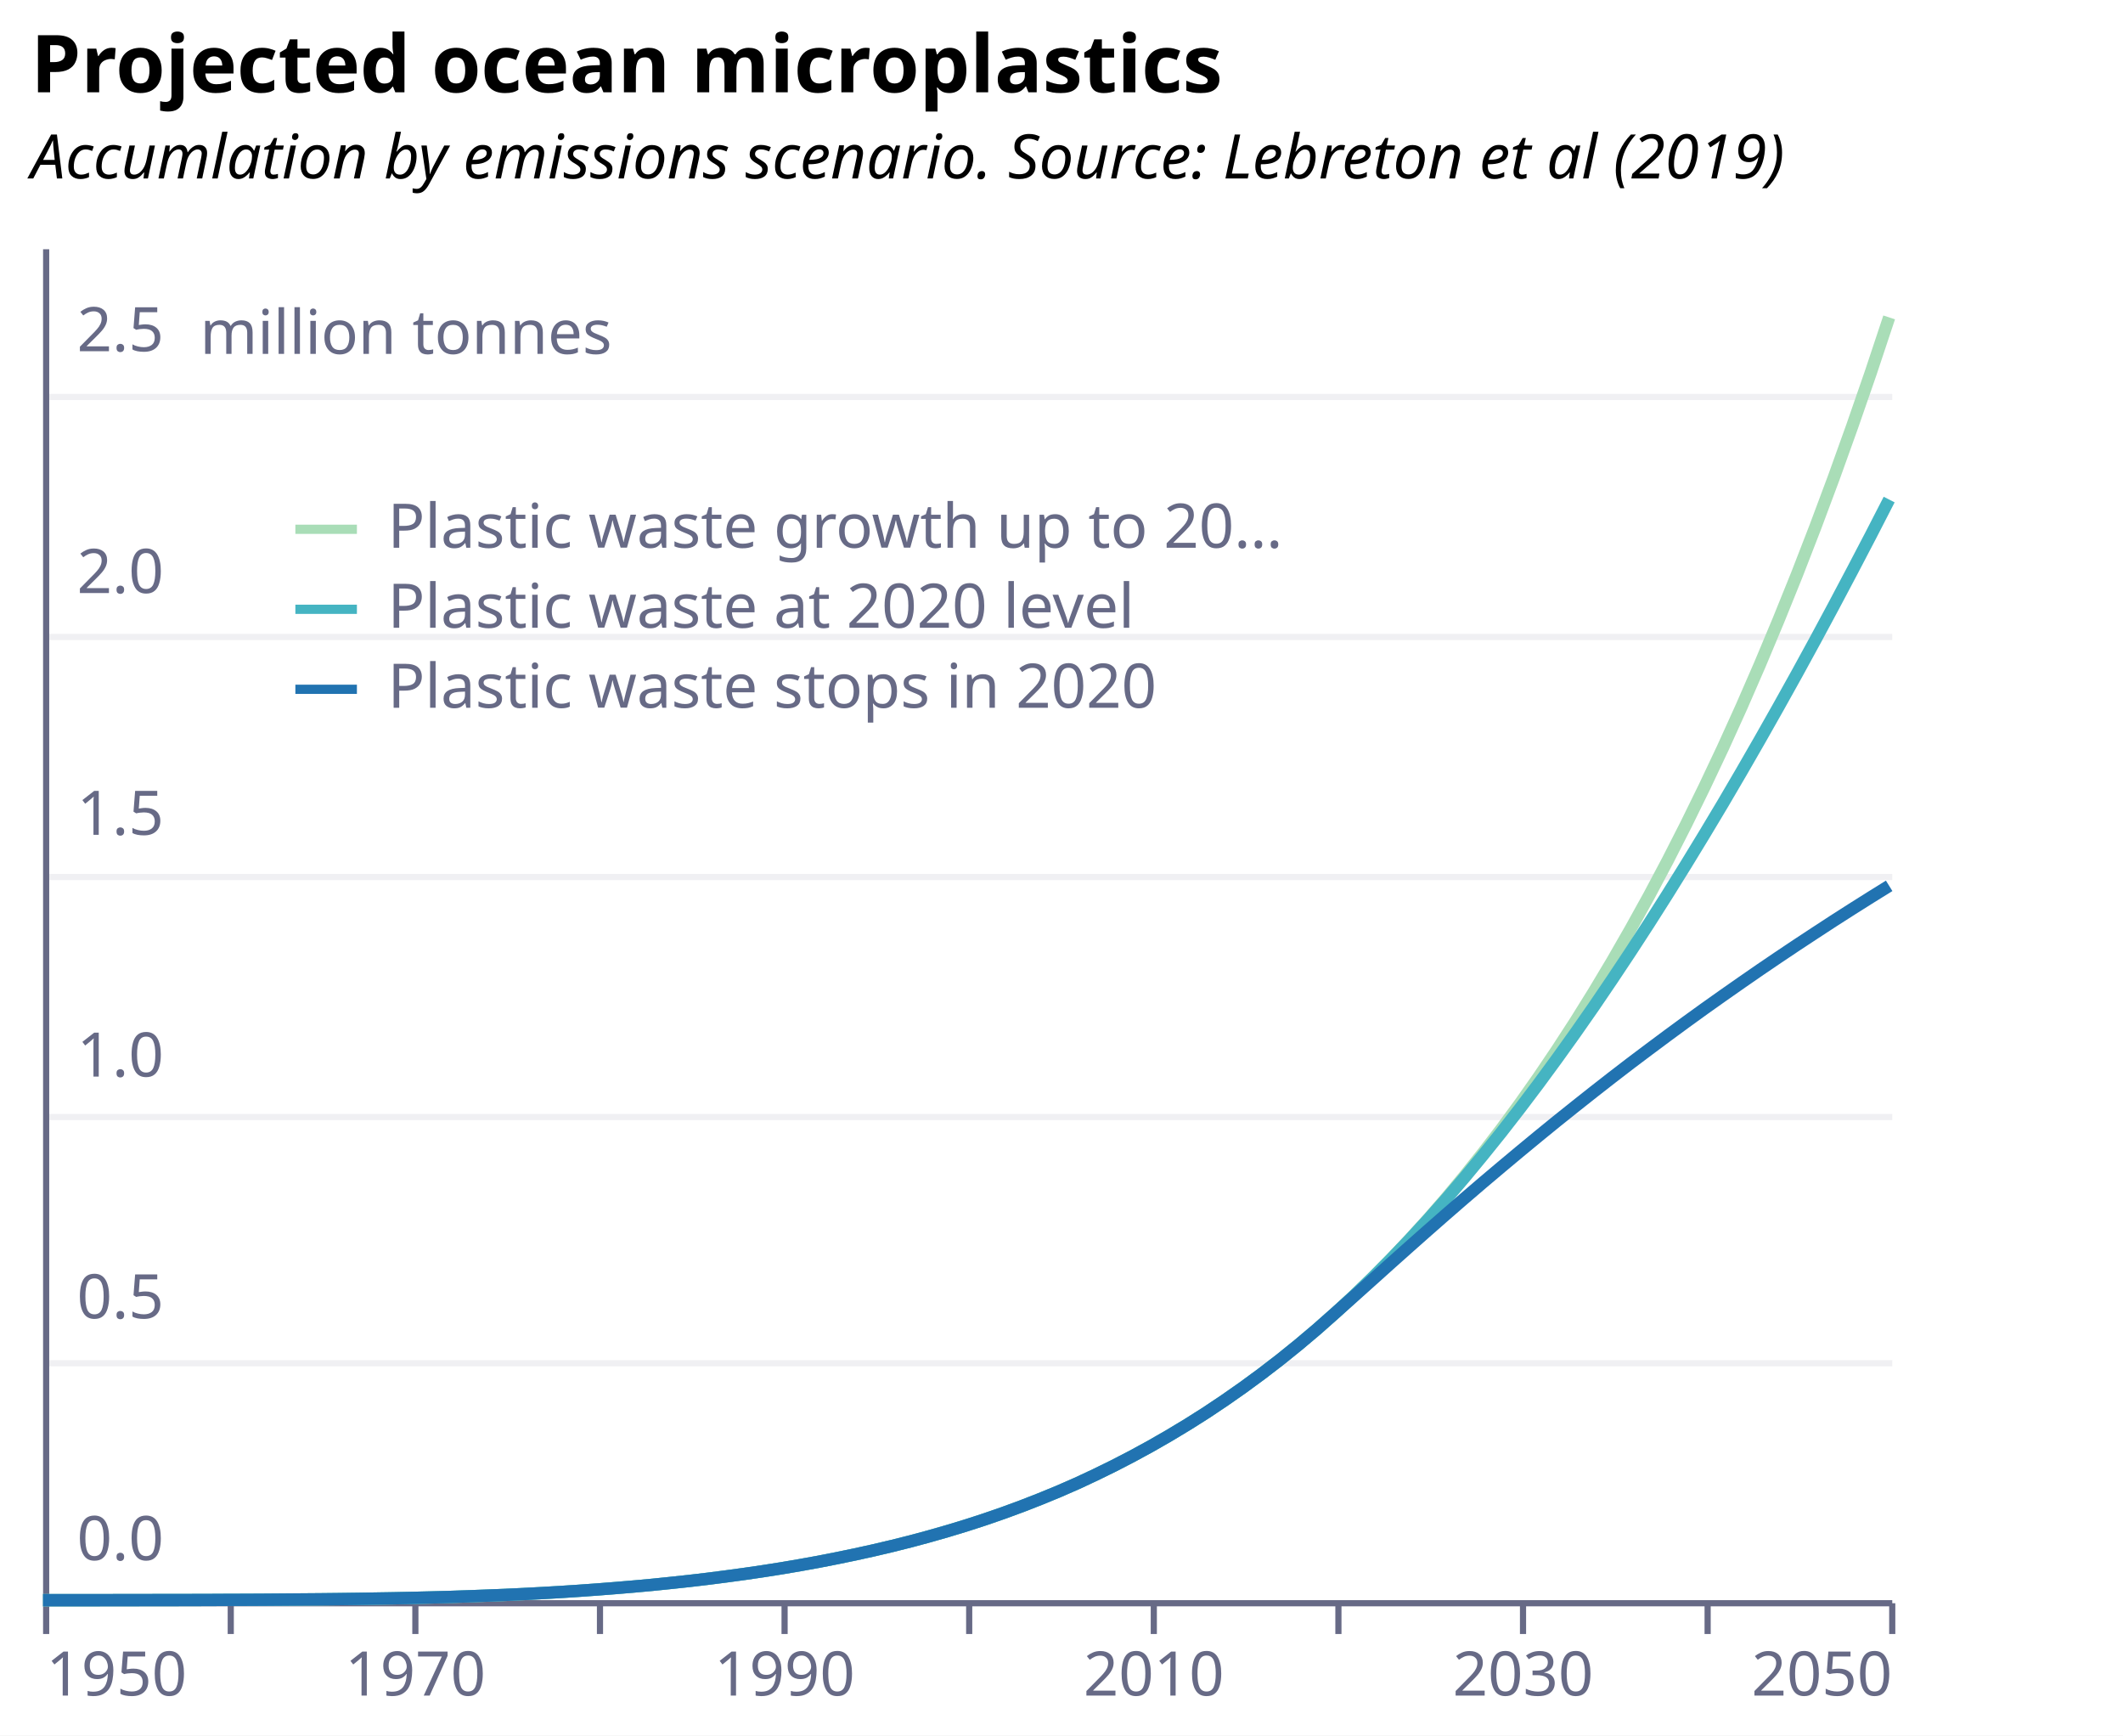
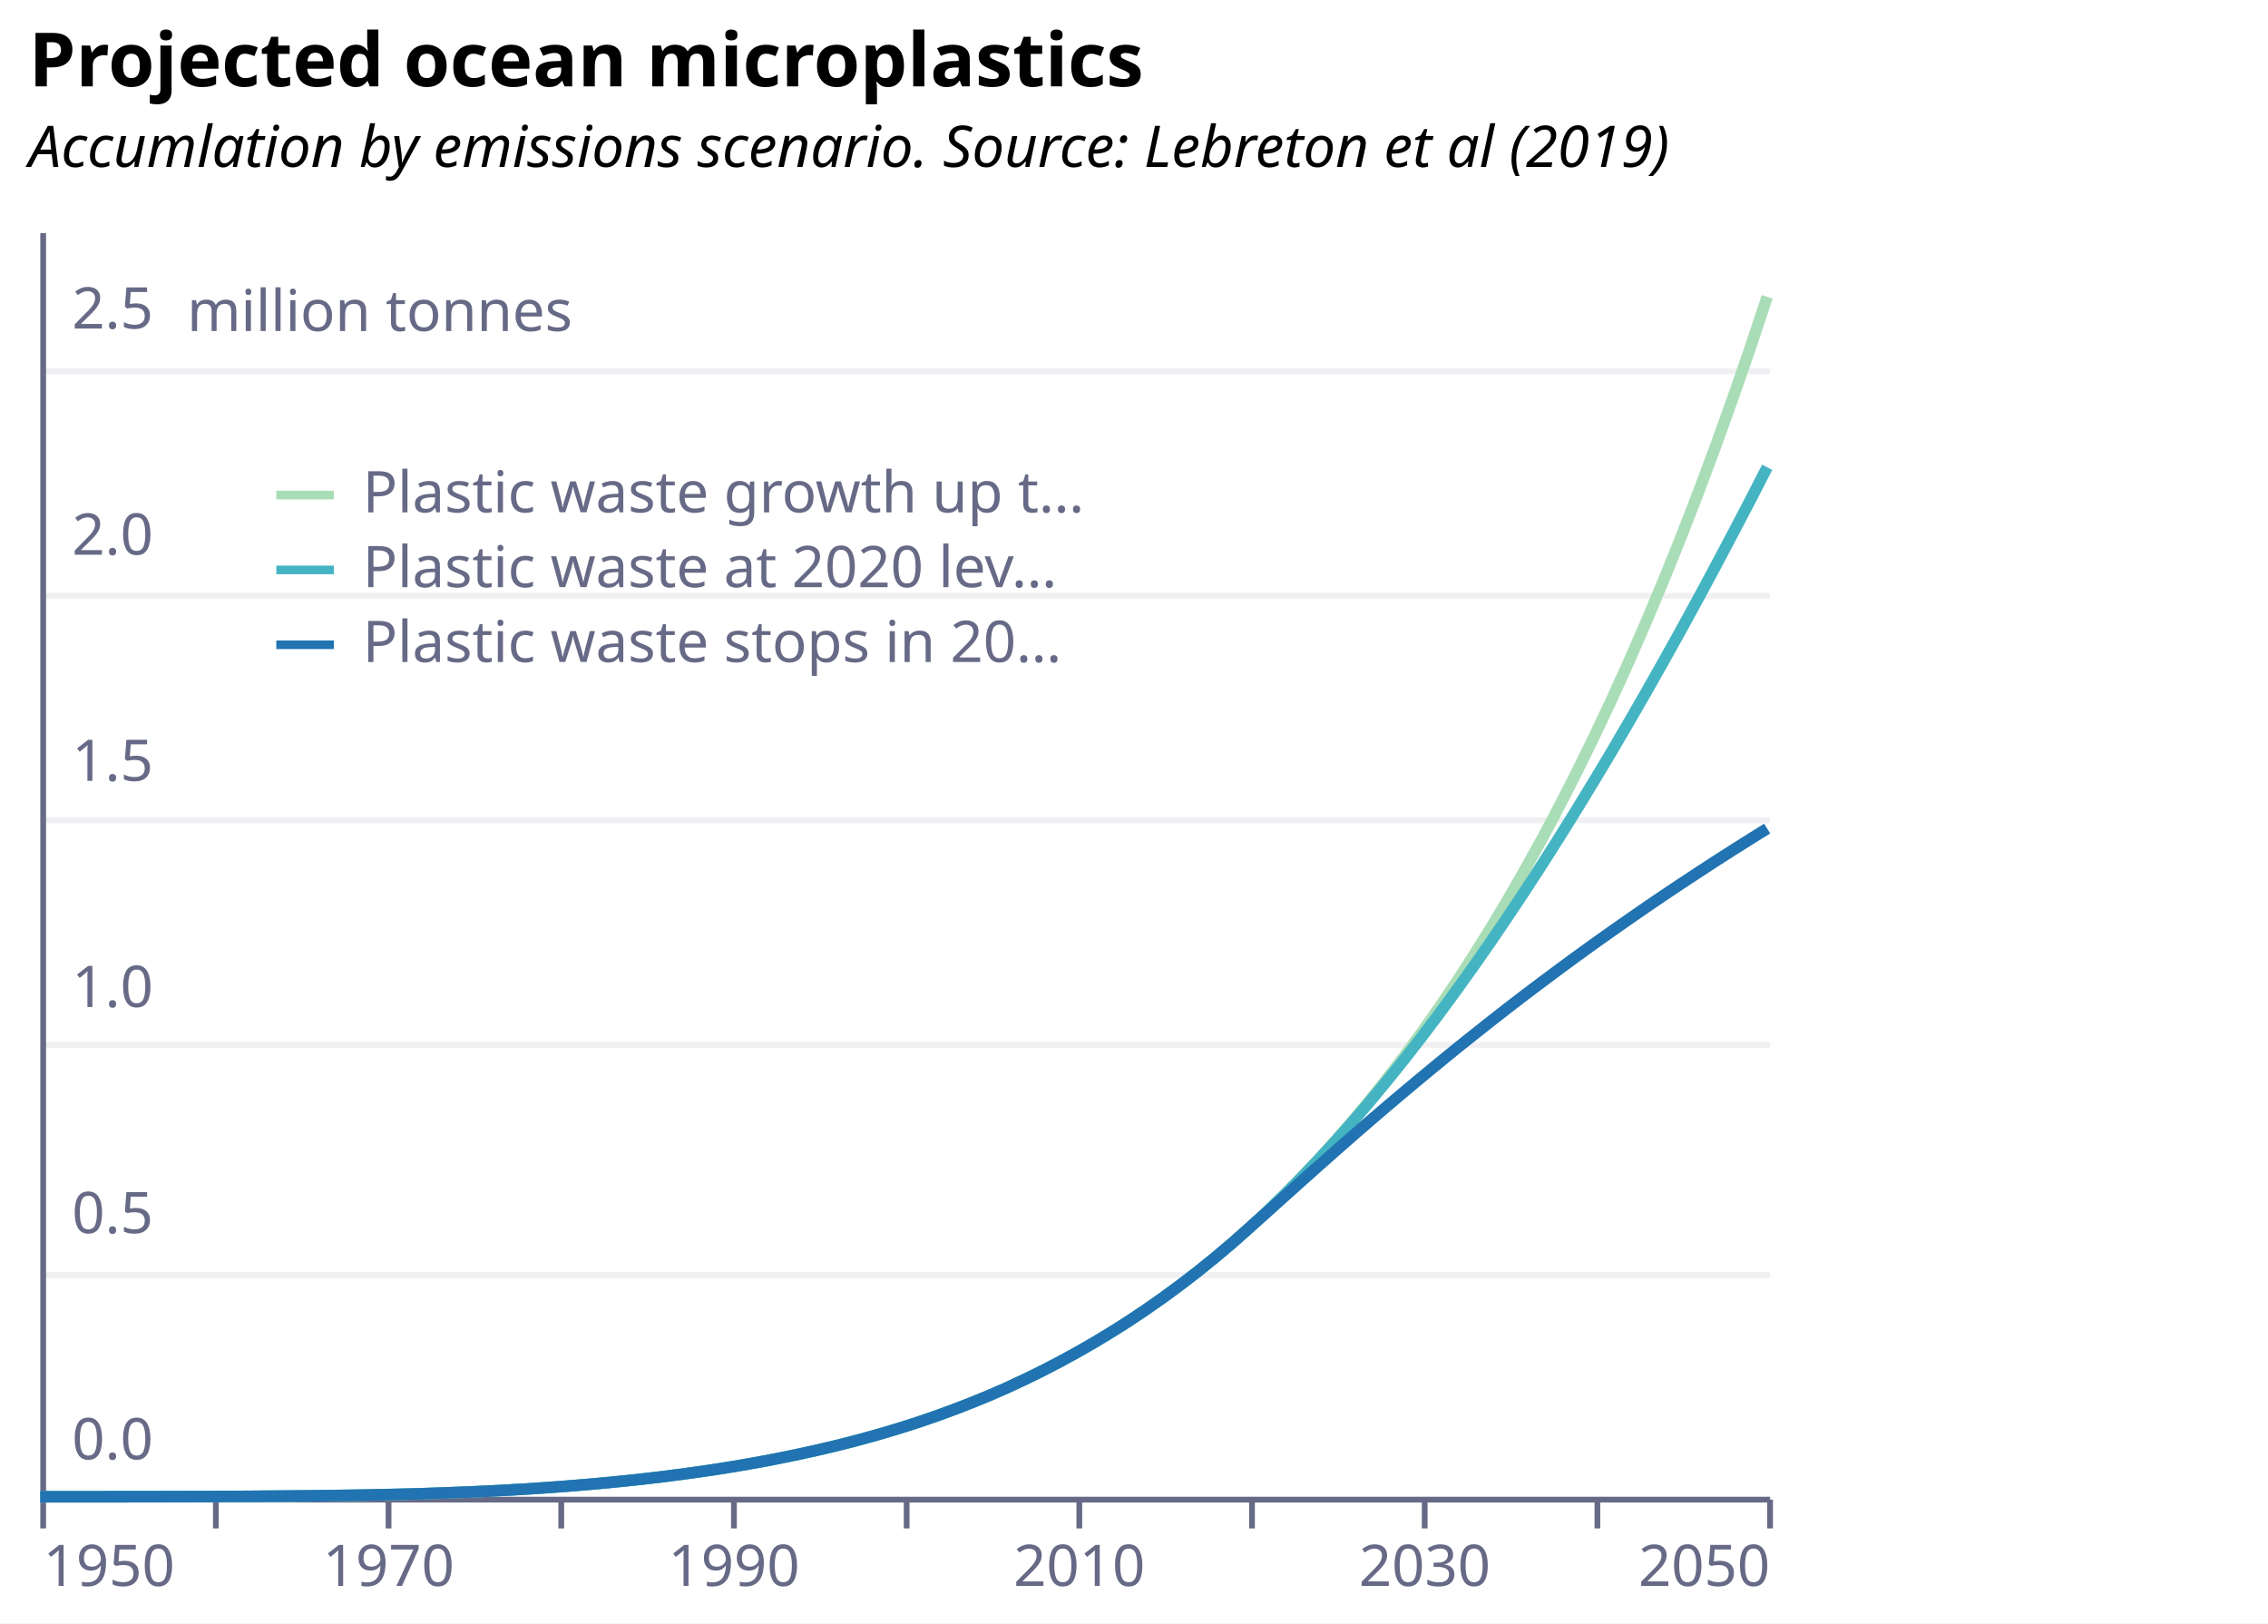
- <svg xmlns="http://www.w3.org/2000/svg" version="1.1" class="marks" width="345" height="282" viewBox="0 0 345 282">
-   <rect width="345" height="282" fill="white" />
+ <svg xmlns="http://www.w3.org/2000/svg" version="1.1" class="marks" width="394" height="282" viewBox="0 0 394 282">
+   <rect width="394" height="282" fill="white" />
  <g fill="none" stroke-miterlimit="10" transform="translate(7,40)">
    <g class="mark-group role-frame root" role="graphics-object" aria-roledescription="group mark container">
      <g transform="translate(0,0)">
        <path class="background" aria-hidden="true" d="M0,0h300v220h-300Z" />
        <g>
          <g class="mark-group role-axis" aria-hidden="true">
            <g transform="translate(0.5,0.5)">
              <path class="background" aria-hidden="true" d="M0,0h0v0h0Z" pointer-events="none" />
              <g>
                <g class="mark-rule role-axis-grid" pointer-events="none">
                  <line transform="translate(0,220)" x2="300" y2="0" stroke="#676A86" stroke-opacity="0.1" stroke-width="1" opacity="1" />
                  <line transform="translate(0,181)" x2="300" y2="0" stroke="#676A86" stroke-opacity="0.1" stroke-width="1" opacity="1" />
                  <line transform="translate(0,141)" x2="300" y2="0" stroke="#676A86" stroke-opacity="0.1" stroke-width="1" opacity="1" />
                  <line transform="translate(0,102)" x2="300" y2="0" stroke="#676A86" stroke-opacity="0.1" stroke-width="1" opacity="1" />
                  <line transform="translate(0,63)" x2="300" y2="0" stroke="#676A86" stroke-opacity="0.1" stroke-width="1" opacity="1" />
                  <line transform="translate(0,24)" x2="300" y2="0" stroke="#676A86" stroke-opacity="0.1" stroke-width="1" opacity="1" />
                </g>
              </g>
              <path class="foreground" aria-hidden="true" d="" pointer-events="none" display="none" />
            </g>
          </g>
          <g class="mark-group role-axis" role="graphics-symbol" aria-roledescription="axis" aria-label="X-axis for a time scale with values from Sunday, 01 January 1950, 12:00:00 AM to Saturday, 01 January 2050, 12:00:00 AM">
            <g transform="translate(0.5,220.5)">
              <path class="background" aria-hidden="true" d="M0,0h0v0h0Z" pointer-events="none" />
              <g>
                <g class="mark-rule role-axis-tick" pointer-events="none">
                  <line transform="translate(0,0)" x2="0" y2="5" stroke="#676A86" stroke-width="1" opacity="1" />
                  <line transform="translate(30,0)" x2="0" y2="5" stroke="#676A86" stroke-width="1" opacity="1" />
                  <line transform="translate(60,0)" x2="0" y2="5" stroke="#676A86" stroke-width="1" opacity="1" />
                  <line transform="translate(90,0)" x2="0" y2="5" stroke="#676A86" stroke-width="1" opacity="1" />
                  <line transform="translate(120,0)" x2="0" y2="5" stroke="#676A86" stroke-width="1" opacity="1" />
                  <line transform="translate(150,0)" x2="0" y2="5" stroke="#676A86" stroke-width="1" opacity="1" />
                  <line transform="translate(180,0)" x2="0" y2="5" stroke="#676A86" stroke-width="1" opacity="1" />
                  <line transform="translate(210,0)" x2="0" y2="5" stroke="#676A86" stroke-width="1" opacity="1" />
                  <line transform="translate(240,0)" x2="0" y2="5" stroke="#676A86" stroke-width="1" opacity="1" />
                  <line transform="translate(270,0)" x2="0" y2="5" stroke="#676A86" stroke-width="1" opacity="1" />
                  <line transform="translate(300,0)" x2="0" y2="5" stroke="#676A86" stroke-width="1" opacity="1" />
                </g>
                <g class="mark-text role-axis-label" pointer-events="none">
                  <text text-anchor="start" transform="translate(0,15)" font-family="sans-serif" font-size="10px" fill="#676A86" opacity="1">1950</text>
                  <text text-anchor="middle" transform="translate(29.99589,15)" font-family="sans-serif" font-size="10px" fill="#676A86" opacity="0">1960</text>
-                   <text text-anchor="middle" transform="translate(59.99966,15)" font-family="sans-serif" font-size="10px" fill="#676A86" opacity="1">1970</text>
+                   <text text-anchor="middle" transform="translate(60,15)" font-family="sans-serif" font-size="10px" fill="#676A86" opacity="1">1970</text>
                  <text text-anchor="middle" transform="translate(89.99589,15)" font-family="sans-serif" font-size="10px" fill="#676A86" opacity="0">1980</text>
                  <text text-anchor="middle" transform="translate(120,15)" font-family="sans-serif" font-size="10px" fill="#676A86" opacity="1">1990</text>
                  <text text-anchor="middle" transform="translate(149.9959,15)" font-family="sans-serif" font-size="10px" fill="#676A86" opacity="0">2000</text>
                  <text text-anchor="middle" transform="translate(180,15)" font-family="sans-serif" font-size="10px" fill="#676A86" opacity="1">2010</text>
                  <text text-anchor="middle" transform="translate(209.9959,15)" font-family="sans-serif" font-size="10px" fill="#676A86" opacity="0">2020</text>
                  <text text-anchor="middle" transform="translate(240,15)" font-family="sans-serif" font-size="10px" fill="#676A86" opacity="1">2030</text>
                  <text text-anchor="middle" transform="translate(269.9959,15)" font-family="sans-serif" font-size="10px" fill="#676A86" opacity="0">2040</text>
                  <text text-anchor="end" transform="translate(300,15)" font-family="sans-serif" font-size="10px" fill="#676A86" opacity="1">2050</text>
                </g>
                <g class="mark-rule role-axis-domain" pointer-events="none">
                  <line transform="translate(0,0)" x2="300" y2="0" stroke="#676A86" stroke-width="1" opacity="1" />
                </g>
              </g>
              <path class="foreground" aria-hidden="true" d="" pointer-events="none" display="none" />
            </g>
          </g>
          <g class="mark-group role-axis" role="graphics-symbol" aria-roledescription="axis" aria-label="Y-axis titled 'million tonnes' for a linear scale with values from 0.0 to 2.8">
            <g transform="translate(0.5,0.5)">
              <path class="background" aria-hidden="true" d="M0,0h0v0h0Z" pointer-events="none" />
              <g>
                <g class="mark-text role-axis-label" pointer-events="none">
                  <text text-anchor="start" transform="translate(5,213)" font-family="sans-serif" font-size="10px" fill="#676A86" opacity="1">0.0</text>
                  <text text-anchor="start" transform="translate(5,173.7143)" font-family="sans-serif" font-size="10px" fill="#676A86" opacity="1">0.5</text>
                  <text text-anchor="start" transform="translate(5,134.4286)" font-family="sans-serif" font-size="10px" fill="#676A86" opacity="1">1.0</text>
                  <text text-anchor="start" transform="translate(5,95.14286)" font-family="sans-serif" font-size="10px" fill="#676A86" opacity="1">1.5</text>
                  <text text-anchor="start" transform="translate(5,55.85714)" font-family="sans-serif" font-size="10px" fill="#676A86" opacity="1">2.0</text>
                  <text text-anchor="start" transform="translate(5,16.57143)" font-family="sans-serif" font-size="10px" fill="#676A86" opacity="1">2.5</text>
                </g>
                <g class="mark-rule role-axis-domain" pointer-events="none">
                  <line transform="translate(0,220)" x2="0" y2="-220" stroke="#676A86" stroke-width="1" opacity="1" />
                </g>
                <g class="mark-text role-axis-title" pointer-events="none">
                  <text text-anchor="start" transform="translate(25,17)" font-family="sans-serif" font-size="10px" font-weight="normal" fill="#676A86" opacity="1">million tonnes</text>
                </g>
              </g>
              <path class="foreground" aria-hidden="true" d="" pointer-events="none" display="none" />
            </g>
          </g>
          <g class="mark-group role-scope pathgroup" role="graphics-object" aria-roledescription="group mark container">
            <g transform="translate(0,0)">
              <path class="background" aria-hidden="true" d="M0,0h300v220h-300Z" />
              <g>
                <g class="mark-line role-mark marks" role="graphics-object" aria-roledescription="line mark container">
                  <path aria-label="Scenario: Plastic waste growth up to 2050; Year: 1950; CO2 per capita (t): 0; m: 0" role="graphics-symbol" aria-roledescription="line mark" d="M0,220L2.998,220L5.996,220L9.002,220L12,219.992L14.998,219.992L17.996,219.984L21.002,219.984L24,219.976L26.998,219.969L29.996,219.953L33.002,219.945L36,219.929L38.998,219.906L41.996,219.882L45.002,219.859L48,219.827L50.998,219.788L53.996,219.741L57.002,219.694L60,219.631L62.998,219.56L65.996,219.481L69.002,219.379L72,219.269L74.998,219.151L77.996,219.01L81.002,218.853L84,218.68L86.998,218.484L89.996,218.271L93.002,218.036L96,217.784L98.998,217.509L101.996,217.203L105.002,216.881L108,216.527L110.998,216.142L113.996,215.734L117.002,215.294L120,214.822L122.998,214.311L125.996,213.769L129.002,213.18L132,212.559L134.998,211.899L137.996,211.192L141.002,210.438L144,209.629L146.998,208.772L149.996,207.861L153.002,206.886L156,205.849L158.998,204.749L161.996,203.579L165.002,202.345L168,201.033L170.998,199.634L173.996,198.165L177.002,196.609L180,194.975L182.998,193.254L185.996,191.447L189.002,189.546L192,187.542L194.998,185.444L197.996,183.244L201.002,180.934L204,178.514L206.998,175.984L209.996,173.329L213.002,170.555L216,167.648L218.998,164.615L221.996,161.449L225.002,158.141L228,154.684L230.998,151.077L233.996,147.321L237.002,143.401L240,139.307L242.998,135.049L245.996,130.609L249.002,125.981L252,121.165L254.998,116.152L257.996,110.927L261.002,105.498L264,99.841L266.998,93.956L269.996,87.835L273.002,81.471L276,74.855L278.998,67.972L281.996,60.814L285.002,53.374L288,45.642L290.998,37.612L293.996,29.26L297.002,20.586L300,11.574" stroke="rgb(169, 221, 183)" stroke-width="2" />
                </g>
              </g>
              <path class="foreground" aria-hidden="true" d="" display="none" />
            </g>
            <g transform="translate(0,0)">
              <path class="background" aria-hidden="true" d="M0,0h300v220h-300Z" />
              <g>
                <g class="mark-line role-mark marks" role="graphics-object" aria-roledescription="line mark container">
                  <path aria-label="Scenario: Plastic waste at 2020 level; Year: 1950; CO2 per capita (t): 0; m: 0" role="graphics-symbol" aria-roledescription="line mark" d="M0,220L2.998,220L5.996,220L9.002,220L12,219.992L14.998,219.992L17.996,219.984L21.002,219.984L24,219.976L26.998,219.969L29.996,219.953L33.002,219.945L36,219.929L38.998,219.906L41.996,219.882L45.002,219.859L48,219.827L50.998,219.788L53.996,219.741L57.002,219.694L60,219.631L62.998,219.56L65.996,219.481L69.002,219.379L72,219.269L74.998,219.151L77.996,219.01L81.002,218.853L84,218.68L86.998,218.484L89.996,218.271L93.002,218.036L96,217.784L98.998,217.509L101.996,217.203L105.002,216.881L108,216.527L110.998,216.142L113.996,215.734L117.002,215.294L120,214.822L122.998,214.311L125.996,213.769L129.002,213.18L132,212.559L134.998,211.899L137.996,211.192L141.002,210.438L144,209.629L146.998,208.772L149.996,207.861L153.002,206.886L156,205.849L158.998,204.749L161.996,203.579L165.002,202.345L168,201.033L170.998,199.634L173.996,198.165L177.002,196.609L180,194.975L182.998,193.254L185.996,191.447L189.002,189.546L192,187.542L194.998,185.444L197.996,183.244L201.002,180.934L204,178.514L206.998,175.984L209.996,173.329L213.002,170.555L216,167.656L218.998,164.631L221.996,161.488L225.002,158.219L228,154.833L230.998,151.329L233.996,147.699L237.002,143.959L240,140.101L242.998,136.133L245.996,132.047L249.002,127.851L252,123.554L254.998,119.138L257.996,114.628L261.002,110L264,105.278L266.998,100.454L269.996,95.535L273.002,90.514L276,85.391L278.998,80.182L281.996,74.879L285.002,69.481L288,63.996L290.998,58.418L293.996,52.753L297.002,47.001L300,41.171" stroke="rgb(69, 180, 194)" stroke-width="2" />
                </g>
              </g>
              <path class="foreground" aria-hidden="true" d="" display="none" />
            </g>
            <g transform="translate(0,0)">
              <path class="background" aria-hidden="true" d="M0,0h300v220h-300Z" />
              <g>
                <g class="mark-line role-mark marks" role="graphics-object" aria-roledescription="line mark container">
                  <path aria-label="Scenario: Plastic waste stops in 2020; Year: 1950; CO2 per capita (t): 0; m: 0" role="graphics-symbol" aria-roledescription="line mark" d="M0,220L2.998,220L5.996,220L9.002,220L12,219.992L14.998,219.992L17.996,219.984L21.002,219.984L24,219.976L26.998,219.969L29.996,219.953L33.002,219.945L36,219.929L38.998,219.906L41.996,219.882L45.002,219.859L48,219.827L50.998,219.788L53.996,219.741L57.002,219.694L60,219.631L62.998,219.56L65.996,219.481L69.002,219.379L72,219.269L74.998,219.151L77.996,219.01L81.002,218.853L84,218.68L86.998,218.484L89.996,218.271L93.002,218.036L96,217.784L98.998,217.509L101.996,217.203L105.002,216.881L108,216.527L110.998,216.142L113.996,215.734L117.002,215.294L120,214.822L122.998,214.311L125.996,213.769L129.002,213.18L132,212.559L134.998,211.899L137.996,211.192L141.002,210.438L144,209.629L146.998,208.772L149.996,207.861L153.002,206.886L156,205.849L158.998,204.749L161.996,203.579L165.002,202.345L168,201.033L170.998,199.634L173.996,198.165L177.002,196.609L180,194.975L182.998,193.254L185.996,191.447L189.002,189.546L192,187.542L194.998,185.444L197.996,183.244L201.002,180.934L204,178.514L206.998,175.984L209.996,173.329L213.002,170.649L216,167.962L218.998,165.267L221.996,162.596L225.002,159.932L228,157.3L230.998,154.699L233.996,152.13L237.002,149.592L240,147.086L242.998,144.611L245.996,142.167L249.002,139.763L252,137.39L254.998,135.049L257.996,132.746L261.002,130.484L264,128.252L266.998,126.052L269.996,123.884L273.002,121.754L276,119.656L278.998,117.582L281.996,115.547L285.002,113.536L288,111.564L290.998,109.607L293.996,107.69L297.002,105.796L300,103.934" stroke="rgb(33, 115, 177)" stroke-width="2" />
                </g>
              </g>
              <path class="foreground" aria-hidden="true" d="" display="none" />
            </g>
          </g>
          <g class="mark-group role-legend" role="graphics-symbol" aria-roledescription="legend" aria-label="Symbol legend for stroke color with 3 values: Plastic waste growth up to 2050, Plastic waste at 2020 level, Plastic waste stops in 2020">
            <g transform="translate(40,40)">
-               <path class="background" aria-hidden="true" d="M0,0h173v37h-173Z" pointer-events="none" />
+               <path class="background" aria-hidden="true" d="M0,0h172v37h-172Z" pointer-events="none" />
              <g>
                <g class="mark-group role-legend-entry">
                  <g transform="translate(0,0)">
                    <path class="background" aria-hidden="true" d="M0,0h0v0h0Z" pointer-events="none" />
                    <g>
                      <g class="mark-group role-scope" role="graphics-object" aria-roledescription="group mark container">
                        <g transform="translate(0,0)">
-                           <path class="background" aria-hidden="true" d="M0,0h173v11h-173Z" pointer-events="none" opacity="1" />
+                           <path class="background" aria-hidden="true" d="M0,0h172v11h-172Z" pointer-events="none" opacity="1" />
                          <g>
                            <g class="mark-symbol role-legend-symbol" pointer-events="none">
                              <path transform="translate(6,6)" d="M-5,0L5,0" stroke="rgb(169, 221, 183)" stroke-width="1.5" opacity="1" />
                            </g>
                            <g class="mark-text role-legend-label" pointer-events="none">
-                               <text text-anchor="start" transform="translate(16,9)" font-family="sans-serif" font-size="10px" fill="#676A86" opacity="1">Plastic waste growth up to 20…</text>
+                               <text text-anchor="start" transform="translate(16,9)" font-family="sans-serif" font-size="10px" fill="#676A86" opacity="1">Plastic waste growth up t…</text>
                            </g>
                          </g>
                          <path class="foreground" aria-hidden="true" d="" pointer-events="none" display="none" />
                        </g>
                        <g transform="translate(0,13)">
-                           <path class="background" aria-hidden="true" d="M0,0h173v11h-173Z" pointer-events="none" opacity="1" />
+                           <path class="background" aria-hidden="true" d="M0,0h172v11h-172Z" pointer-events="none" opacity="1" />
                          <g>
                            <g class="mark-symbol role-legend-symbol" pointer-events="none">
                              <path transform="translate(6,6)" d="M-5,0L5,0" stroke="rgb(69, 180, 194)" stroke-width="1.5" opacity="1" />
                            </g>
                            <g class="mark-text role-legend-label" pointer-events="none">
-                               <text text-anchor="start" transform="translate(16,9)" font-family="sans-serif" font-size="10px" fill="#676A86" opacity="1">Plastic waste at 2020 level</text>
+                               <text text-anchor="start" transform="translate(16,9)" font-family="sans-serif" font-size="10px" fill="#676A86" opacity="1">Plastic waste at 2020 lev…</text>
                            </g>
                          </g>
                          <path class="foreground" aria-hidden="true" d="" pointer-events="none" display="none" />
                        </g>
                        <g transform="translate(0,26)">
-                           <path class="background" aria-hidden="true" d="M0,0h173v11h-173Z" pointer-events="none" opacity="1" />
+                           <path class="background" aria-hidden="true" d="M0,0h172v11h-172Z" pointer-events="none" opacity="1" />
                          <g>
                            <g class="mark-symbol role-legend-symbol" pointer-events="none">
                              <path transform="translate(6,6)" d="M-5,0L5,0" stroke="rgb(33, 115, 177)" stroke-width="1.5" opacity="1" />
                            </g>
                            <g class="mark-text role-legend-label" pointer-events="none">
-                               <text text-anchor="start" transform="translate(16,9)" font-family="sans-serif" font-size="10px" fill="#676A86" opacity="1">Plastic waste stops in 2020</text>
+                               <text text-anchor="start" transform="translate(16,9)" font-family="sans-serif" font-size="10px" fill="#676A86" opacity="1">Plastic waste stops in 20…</text>
                            </g>
                          </g>
                          <path class="foreground" aria-hidden="true" d="" pointer-events="none" display="none" />
                        </g>
                      </g>
                    </g>
                    <path class="foreground" aria-hidden="true" d="" pointer-events="none" display="none" />
                  </g>
                </g>
              </g>
              <path class="foreground" aria-hidden="true" d="" pointer-events="none" display="none" />
            </g>
          </g>
          <g class="mark-group role-title">
            <g transform="translate(-2,-30)">
              <path class="background" aria-hidden="true" d="M0,0h0v0h0Z" pointer-events="none" />
              <g>
                <g class="mark-text role-title-text" role="graphics-symbol" aria-roledescription="title" aria-label="Title text 'Projected ocean microplastics'" pointer-events="none">
                  <text text-anchor="start" transform="translate(0,5)" font-family="sans-serif" font-size="13px" font-weight="bold" fill="black" opacity="1">Projected ocean microplastics</text>
                </g>
                <g class="mark-text role-title-subtitle" role="graphics-symbol" aria-roledescription="subtitle" aria-label="Subtitle text 'Accumlation by emissions scenario. Source: Lebreton et al (2019)'" pointer-events="none">
                  <text text-anchor="start" transform="translate(0,19)" font-family="sans-serif" font-size="10px" font-style="italic" fill="#000" opacity="1">Accumlation by emissions scenario. Source: Lebreton et al (2019)</text>
                </g>
              </g>
              <path class="foreground" aria-hidden="true" d="" pointer-events="none" display="none" />
            </g>
          </g>
        </g>
        <path class="foreground" aria-hidden="true" d="" display="none" />
      </g>
    </g>
  </g>
</svg>
